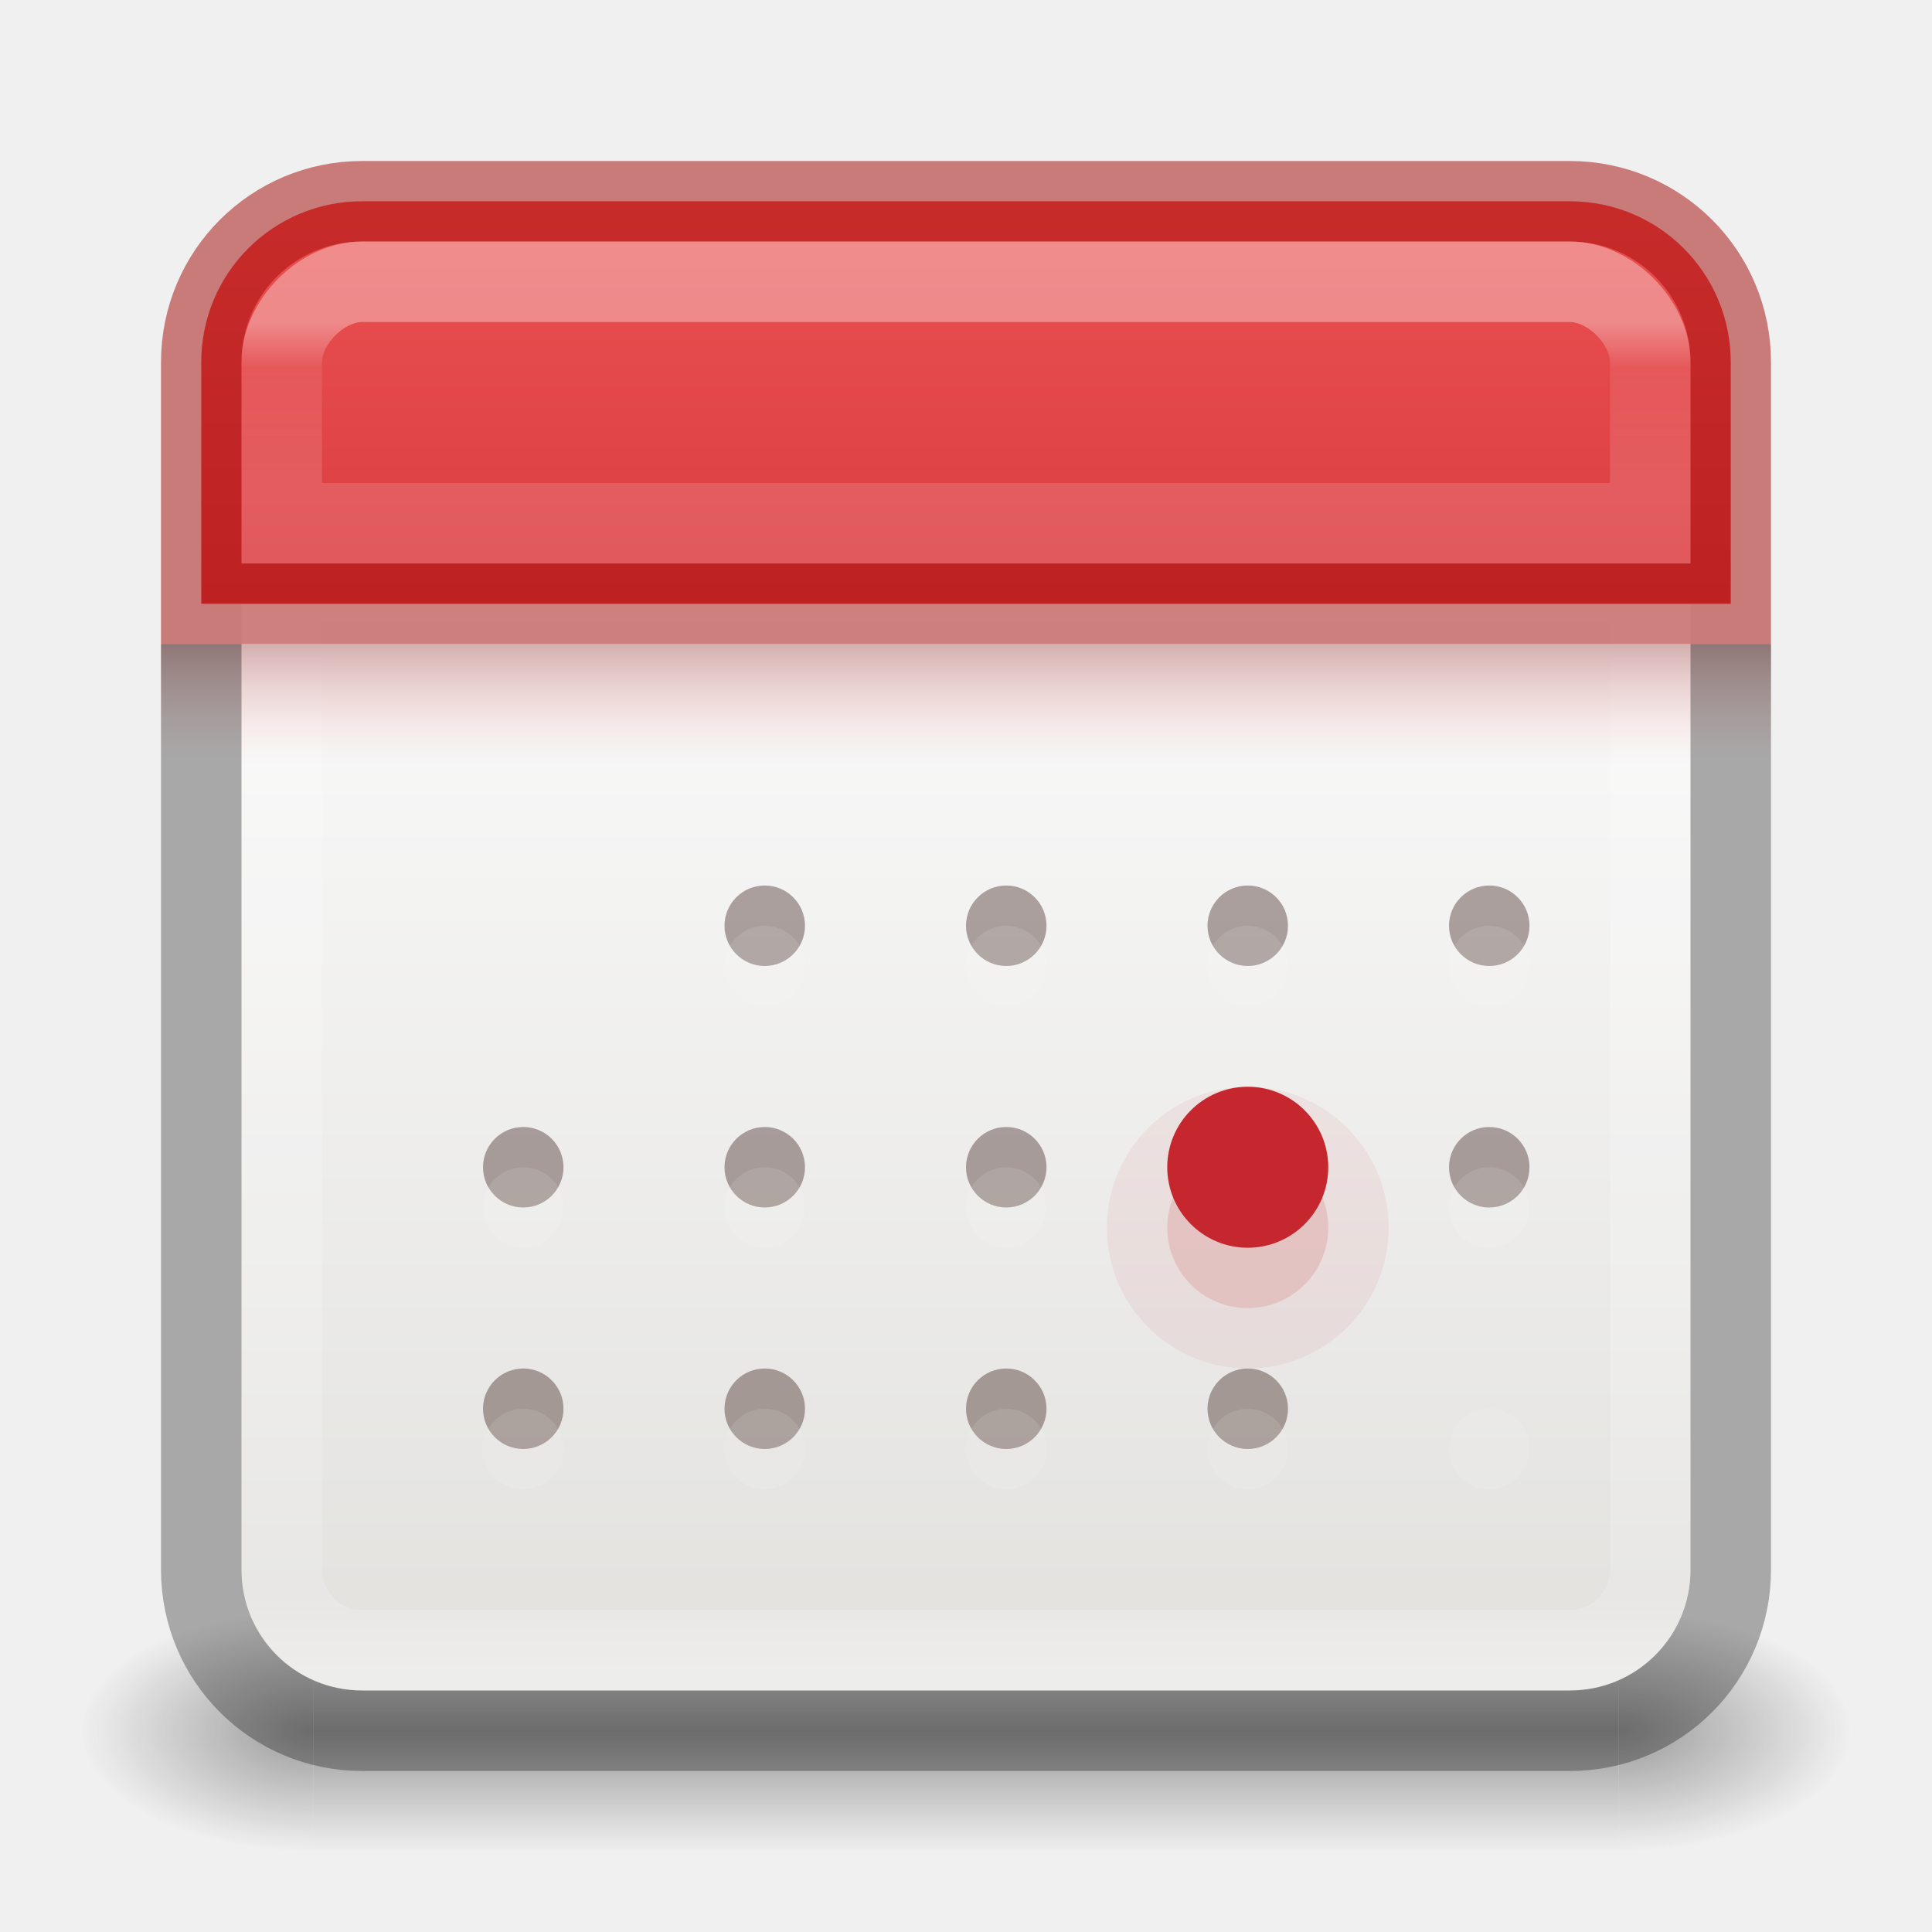
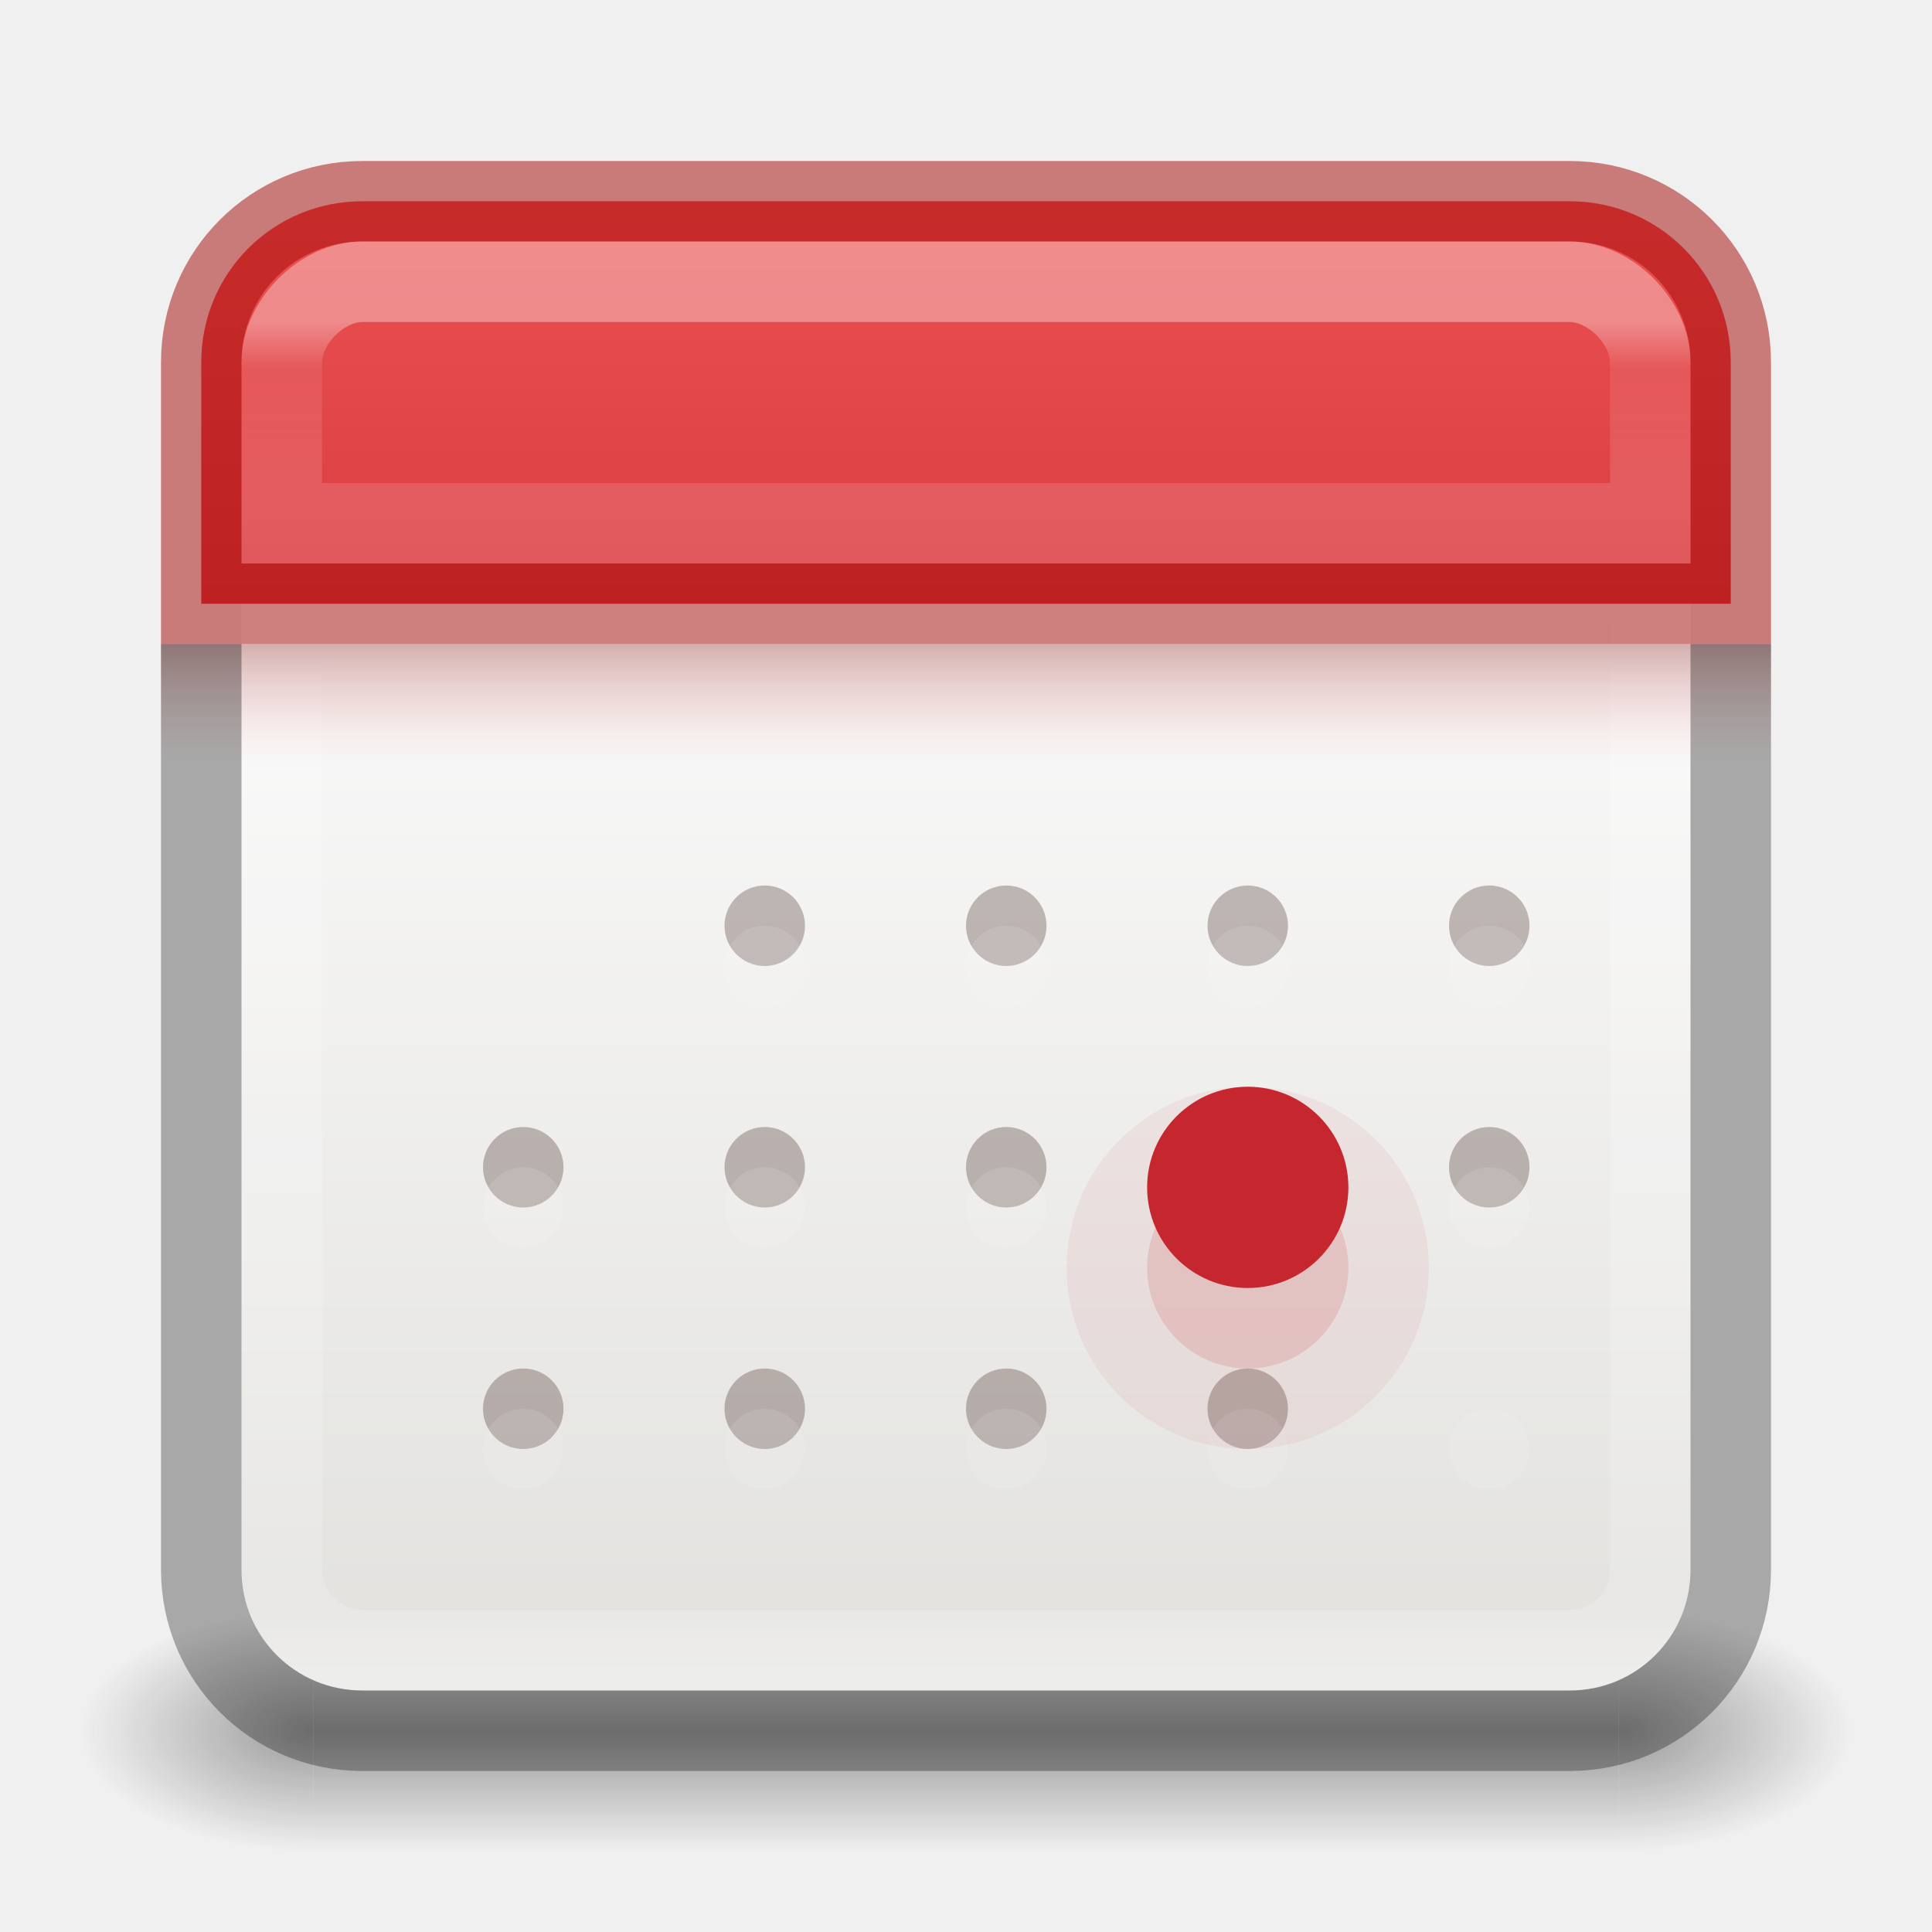
- <svg xmlns="http://www.w3.org/2000/svg" width="24" height="24" viewBox="0 0 24 24" fill="none" version="1.1" id="svg44">
-   <g id="24">
-     <g id="g2036-4">
-       <g id="g3712-8" opacity="0.4">
-         <path id="rect2801-6" d="M23 20H20.105V23H23V20Z" fill="url(#paint0_radial_686_2996)" />
-         <path id="rect3696-20" d="M1 23H3.895V20H1V23Z" fill="url(#paint1_radial_686_2996)" />
-         <path id="rect3700-5" d="M20.105 20H3.895V23H20.105V20Z" fill="url(#paint2_linear_686_2996)" />
-       </g>
+ <svg xmlns="http://www.w3.org/2000/svg" width="24" height="24" viewBox="0 0 24 24" fill="none" version="1.1" id="svg44" xml:space="preserve">
+   <g id="g2036-4">
+     <g id="g3712-8" opacity="0.4">
+       <path id="rect2801-6" d="m 23,20 h -2.895 v 3 H 23 Z" fill="url(#paint0_radial_686_2996)" style="fill:url(#paint0_radial_686_2996)" />
+       <path id="rect3696-20" d="M 1,23 H 3.895 V 20 H 1 Z" fill="url(#paint1_radial_686_2996)" style="fill:url(#paint1_radial_686_2996)" />
+       <path id="rect3700-5" d="M 20.105,20 H 3.895 v 3 H 20.105 Z" fill="url(#paint2_linear_686_2996)" style="fill:url(#paint2_linear_686_2996)" />
    </g>
-     <path id="rect5505-21-8" d="M4.5 3C3.669 3 3 3.669 3 4.5V19.5C3 20.331 3.669 21 4.5 21H19.5C20.331 21 21 20.331 21 19.5V4.5C21 3.669 20.331 3 19.5 3H4.5Z" fill="url(#paint3_linear_686_2996)" />
-     <path id="rect6741-9" d="M19.501 3.499H4.501C3.949 3.499 3.501 3.946 3.501 4.499V19.499C3.501 20.051 3.949 20.499 4.501 20.499H19.501C20.053 20.499 20.501 20.051 20.501 19.499V4.499C20.501 3.946 20.053 3.499 19.501 3.499Z" stroke="url(#paint4_linear_686_2996)" stroke-linecap="round" stroke-linejoin="round" />
-     <path id="rect3508" opacity="0.3" d="M22 8H2V9.5H22V8Z" fill="url(#paint5_linear_686_2996)" />
-     <path id="rect5505-21-3-8-5-2-6-1" d="M4.5 2.5C3.392 2.5 2.5 3.392 2.5 4.5V7.5H21.5V4.5C21.5 3.392 20.608 2.5 19.5 2.5H4.5Z" fill="url(#paint6_linear_686_2996)" stroke="#A10705" stroke-opacity="0.502" />
-     <path id="rect6741-9-6" opacity="0.35" d="M3.5 4.5V6.5H20.5V4.5C20.5 4 20 3.5 19.5 3.5H4.5C4 3.5 3.5 4 3.5 4.5Z" stroke="url(#paint7_linear_686_2996)" stroke-linecap="round" />
-     <path id="rect893" opacity="0.3" d="M2.5 8V19.5C2.5 20.608 3.392 21.5 4.5 21.5H19.5C20.608 21.5 21.5 20.608 21.5 19.5V8" stroke="black" />
-     <g id="Vector" opacity="0.4">
-       <path d="M18 11.5C18 11.224 18.224 11 18.5 11C18.776 11 19 11.224 19 11.5C19 11.776 18.776 12 18.5 12C18.224 12 18 11.776 18 11.5Z" fill="#3D211B" id="path1" />
-       <path d="M15 11.5C15 11.224 15.224 11 15.5 11C15.776 11 16 11.224 16 11.5C16 11.776 15.776 12 15.5 12C15.224 12 15 11.776 15 11.5Z" fill="#3D211B" id="path2" />
-       <path d="M12 11.5C12 11.224 12.224 11 12.5 11C12.776 11 13 11.224 13 11.5C13 11.776 12.776 12 12.5 12C12.224 12 12 11.776 12 11.5Z" fill="#3D211B" id="path3" />
-       <path d="M9 11.5C9 11.224 9.224 11 9.5 11C9.776 11 10 11.224 10 11.5C10 11.776 9.776 12 9.5 12C9.224 12 9 11.776 9 11.5Z" fill="#3D211B" id="path4" />
-       <path d="M18 14.5C18 14.224 18.224 14 18.5 14C18.776 14 19 14.224 19 14.5C19 14.776 18.776 15 18.5 15C18.224 15 18 14.776 18 14.5Z" fill="#3D211B" id="path5" />
-       <path d="M12 14.5C12 14.224 12.224 14 12.5 14C12.776 14 13 14.224 13 14.5C13 14.776 12.776 15 12.5 15C12.224 15 12 14.776 12 14.5Z" fill="#3D211B" id="path6" />
-       <path d="M9 14.5C9 14.224 9.224 14 9.5 14C9.776 14 10 14.224 10 14.5C10 14.776 9.776 15 9.5 15C9.224 15 9 14.776 9 14.5Z" fill="#3D211B" id="path7" />
-       <path d="M15 17.5C15 17.224 15.224 17 15.5 17C15.776 17 16 17.224 16 17.5C16 17.776 15.776 18 15.5 18C15.224 18 15 17.776 15 17.5Z" fill="#3D211B" id="path8" />
-       <path d="M12 17.5C12 17.224 12.224 17 12.5 17C12.776 17 13 17.224 13 17.5C13 17.776 12.776 18 12.5 18C12.224 18 12 17.776 12 17.5Z" fill="#3D211B" id="path9" />
-       <path d="M9 17.5C9 17.224 9.224 17 9.5 17C9.776 17 10 17.224 10 17.5C10 17.776 9.776 18 9.5 18C9.224 18 9 17.776 9 17.5Z" fill="#3D211B" id="path10" />
-       <path d="M6 14.5C6 14.224 6.224 14 6.5 14C6.776 14 7 14.224 7 14.5C7 14.776 6.776 15 6.5 15C6.224 15 6 14.776 6 14.5Z" fill="#3D211B" id="path11" />
-       <path d="M6 17.5C6 17.224 6.224 17 6.5 17C6.776 17 7 17.224 7 17.5C7 17.776 6.776 18 6.5 18C6.224 18 6 17.776 6 17.5Z" fill="#3D211B" id="path12" />
-     </g>
-     <g id="Vector_2" opacity="0.1">
-       <path d="M18 12C18 11.724 18.224 11.5 18.5 11.5C18.776 11.5 19 11.724 19 12C19 12.276 18.776 12.5 18.5 12.5C18.224 12.5 18 12.276 18 12Z" fill="white" id="path13" />
-       <path d="M15 12C15 11.724 15.224 11.5 15.5 11.5C15.776 11.5 16 11.724 16 12C16 12.276 15.776 12.5 15.5 12.5C15.224 12.5 15 12.276 15 12Z" fill="white" id="path14" />
-       <path d="M12 12C12 11.724 12.224 11.5 12.5 11.5C12.776 11.5 13 11.724 13 12C13 12.276 12.776 12.5 12.5 12.5C12.224 12.5 12 12.276 12 12Z" fill="white" id="path15" />
-       <path d="M9 12C9 11.724 9.224 11.5 9.5 11.5C9.776 11.5 10 11.724 10 12C10 12.276 9.776 12.5 9.5 12.5C9.224 12.5 9 12.276 9 12Z" fill="white" id="path16" />
-       <path d="M18 15C18 14.724 18.224 14.5 18.5 14.5C18.776 14.5 19 14.724 19 15C19 15.276 18.776 15.5 18.5 15.5C18.224 15.5 18 15.276 18 15Z" fill="white" id="path17" />
-       <path d="M12 15C12 14.724 12.224 14.5 12.5 14.5C12.776 14.5 13 14.724 13 15C13 15.276 12.776 15.5 12.5 15.5C12.224 15.5 12 15.276 12 15Z" fill="white" id="path18" />
-       <path d="M9 15C9 14.724 9.224 14.5 9.5 14.5C9.776 14.5 10 14.724 10 15C10 15.276 9.776 15.5 9.5 15.5C9.224 15.5 9 15.276 9 15Z" fill="white" id="path19" />
-       <path d="M18 18C18 17.724 18.224 17.5 18.5 17.5C18.776 17.5 19 17.724 19 18C19 18.276 18.776 18.5 18.5 18.5C18.224 18.5 18 18.276 18 18Z" fill="white" id="path20" />
-       <path d="M15 18C15 17.724 15.224 17.5 15.5 17.5C15.776 17.5 16 17.724 16 18C16 18.276 15.776 18.5 15.5 18.5C15.224 18.5 15 18.276 15 18Z" fill="white" id="path21" />
-       <path d="M12 18C12 17.724 12.224 17.5 12.5 17.5C12.776 17.5 13 17.724 13 18C13 18.276 12.776 18.5 12.5 18.5C12.224 18.5 12 18.276 12 18Z" fill="white" id="path22" />
-       <path d="M9 18C9 17.724 9.224 17.5 9.5 17.5C9.776 17.5 10 17.724 10 18C10 18.276 9.776 18.5 9.5 18.5C9.224 18.5 9 18.276 9 18Z" fill="white" id="path23" />
-       <path d="M6 15C6 14.724 6.224 14.5 6.5 14.5C6.776 14.5 7 14.724 7 15C7 15.276 6.776 15.5 6.5 15.5C6.224 15.5 6 15.276 6 15Z" fill="white" id="path24" />
-       <path d="M6 18C6 17.724 6.224 17.5 6.5 17.5C6.776 17.5 7 17.724 7 18C7 18.276 6.776 18.5 6.5 18.5C6.224 18.5 6 18.276 6 18Z" fill="white" id="path25" />
-     </g>
-     <path id="Ellipse 16" opacity="0.07" d="M17.25 15.25C17.25 16.216 16.466 17 15.5 17C14.534 17 13.75 16.216 13.75 15.25C13.75 14.284 14.534 13.5 15.5 13.5C16.466 13.5 17.25 14.284 17.25 15.25Z" fill="#C6262E" />
-     <path id="path1-8-3" opacity="0.15" d="M15.5 16.25C16.052 16.25 16.5 15.802 16.5 15.25C16.5 14.698 16.052 14.25 15.5 14.25C14.948 14.25 14.5 14.698 14.5 15.25C14.5 15.802 14.948 16.25 15.5 16.25Z" fill="#C6262E" />
-     <path id="path1-8" d="M15.5 15.5C16.052 15.5 16.5 15.052 16.5 14.5C16.5 13.948 16.052 13.5 15.5 13.5C14.948 13.5 14.5 13.948 14.5 14.5C14.5 15.052 14.948 15.5 15.5 15.5Z" fill="#C6262E" />
+   </g>
+   <path id="rect5505-21-8" d="M 4.5,3 C 3.669,3 3,3.669 3,4.5 v 15 C 3,20.331 3.669,21 4.5,21 h 15 C 20.331,21 21,20.331 21,19.5 V 4.5 C 21,3.669 20.331,3 19.5,3 Z" fill="url(#paint3_linear_686_2996)" style="fill:url(#paint3_linear_686_2996)" />
+   <path id="rect6741-9" d="M 19.501,3.499 H 4.501 c -0.552,0 -1,0.448 -1,1 V 19.499 c 0,0.552 0.448,1 1,1 H 19.501 c 0.552,0 1,-0.448 1,-1 V 4.499 c 0,-0.552 -0.448,-1 -1,-1 z" stroke="url(#paint4_linear_686_2996)" stroke-linecap="round" stroke-linejoin="round" style="stroke:url(#paint4_linear_686_2996)" />
+   <path id="rect3508" opacity="0.3" d="M 22,8 H 2 v 1.5 h 20 z" fill="url(#paint5_linear_686_2996)" style="fill:url(#paint5_linear_686_2996)" />
+   <path id="rect5505-21-3-8-5-2-6-1" d="m 4.5,2.5 c -1.108,0 -2,0.892 -2,2 v 3 h 19 v -3 c 0,-1.108 -0.892,-2 -2,-2 z" fill="url(#paint6_linear_686_2996)" stroke="#a10705" stroke-opacity="0.502" style="fill:url(#paint6_linear_686_2996)" />
+   <path id="rect6741-9-6" opacity="0.35" d="m 3.5,4.5 v 2 h 17 v -2 c 0,-0.5 -0.5,-1 -1,-1 h -15 c -0.5,0 -1,0.5 -1,1 z" stroke="url(#paint7_linear_686_2996)" stroke-linecap="round" style="stroke:url(#paint7_linear_686_2996)" />
+   <path id="rect893" opacity="0.3" d="m 2.5,8 v 11.5 c 0,1.108 0.892,2 2,2 h 15 c 1.108,0 2,-0.892 2,-2 V 8" stroke="#000000" />
+   <g id="Vector" opacity="0.4" style="opacity:0.3">
+     <path d="M 18,11.5 C 18,11.224 18.224,11 18.5,11 18.776,11 19,11.224 19,11.5 19,11.776 18.776,12 18.5,12 18.224,12 18,11.776 18,11.5 Z" fill="#3d211b" id="path1" />
+     <path d="M 15,11.5 C 15,11.224 15.224,11 15.5,11 15.776,11 16,11.224 16,11.5 16,11.776 15.776,12 15.5,12 15.224,12 15,11.776 15,11.5 Z" fill="#3d211b" id="path2" />
+     <path d="M 12,11.5 C 12,11.224 12.224,11 12.5,11 12.776,11 13,11.224 13,11.5 13,11.776 12.776,12 12.5,12 12.224,12 12,11.776 12,11.5 Z" fill="#3d211b" id="path3" />
+     <path d="M 9,11.5 C 9,11.224 9.224,11 9.5,11 9.776,11 10,11.224 10,11.5 10,11.776 9.776,12 9.5,12 9.224,12 9,11.776 9,11.5 Z" fill="#3d211b" id="path4" />
+     <path d="M 18,14.5 C 18,14.224 18.224,14 18.5,14 18.776,14 19,14.224 19,14.5 19,14.776 18.776,15 18.5,15 18.224,15 18,14.776 18,14.5 Z" fill="#3d211b" id="path5" />
+     <path d="M 12,14.5 C 12,14.224 12.224,14 12.5,14 12.776,14 13,14.224 13,14.5 13,14.776 12.776,15 12.5,15 12.224,15 12,14.776 12,14.5 Z" fill="#3d211b" id="path6" />
+     <path d="M 9,14.5 C 9,14.224 9.224,14 9.5,14 9.776,14 10,14.224 10,14.5 10,14.776 9.776,15 9.5,15 9.224,15 9,14.776 9,14.5 Z" fill="#3d211b" id="path7" />
+     <path d="M 15,17.5 C 15,17.224 15.224,17 15.5,17 15.776,17 16,17.224 16,17.5 16,17.776 15.776,18 15.5,18 15.224,18 15,17.776 15,17.5 Z" fill="#3d211b" id="path8" />
+     <path d="M 12,17.5 C 12,17.224 12.224,17 12.5,17 12.776,17 13,17.224 13,17.5 13,17.776 12.776,18 12.5,18 12.224,18 12,17.776 12,17.5 Z" fill="#3d211b" id="path9" />
+     <path d="M 9,17.5 C 9,17.224 9.224,17 9.5,17 9.776,17 10,17.224 10,17.5 10,17.776 9.776,18 9.5,18 9.224,18 9,17.776 9,17.5 Z" fill="#3d211b" id="path10" />
+     <path d="M 6,14.5 C 6,14.224 6.224,14 6.5,14 6.776,14 7,14.224 7,14.5 7,14.776 6.776,15 6.5,15 6.224,15 6,14.776 6,14.5 Z" fill="#3d211b" id="path11" />
+     <path d="M 6,17.5 C 6,17.224 6.224,17 6.5,17 6.776,17 7,17.224 7,17.5 7,17.776 6.776,18 6.5,18 6.224,18 6,17.776 6,17.5 Z" fill="#3d211b" id="path12" />
+   </g>
+   <g id="Vector_2" opacity="0.1">
+     <path d="m 18,12 c 0,-0.276 0.224,-0.5 0.5,-0.5 0.276,0 0.5,0.224 0.5,0.5 0,0.276 -0.224,0.5 -0.5,0.5 C 18.224,12.5 18,12.276 18,12 Z" fill="#ffffff" id="path13" />
+     <path d="m 15,12 c 0,-0.276 0.224,-0.5 0.5,-0.5 0.276,0 0.5,0.224 0.5,0.5 0,0.276 -0.224,0.5 -0.5,0.5 C 15.224,12.5 15,12.276 15,12 Z" fill="#ffffff" id="path14" />
+     <path d="m 12,12 c 0,-0.276 0.224,-0.5 0.5,-0.5 0.276,0 0.5,0.224 0.5,0.5 0,0.276 -0.224,0.5 -0.5,0.5 C 12.224,12.5 12,12.276 12,12 Z" fill="#ffffff" id="path15" />
+     <path d="m 9,12 c 0,-0.276 0.224,-0.5 0.5,-0.5 0.276,0 0.5,0.224 0.5,0.5 0,0.276 -0.224,0.5 -0.5,0.5 C 9.224,12.5 9,12.276 9,12 Z" fill="#ffffff" id="path16" />
+     <path d="m 18,15 c 0,-0.276 0.224,-0.5 0.5,-0.5 0.276,0 0.5,0.224 0.5,0.5 0,0.276 -0.224,0.5 -0.5,0.5 C 18.224,15.5 18,15.276 18,15 Z" fill="#ffffff" id="path17" />
+     <path d="m 12,15 c 0,-0.276 0.224,-0.5 0.5,-0.5 0.276,0 0.5,0.224 0.5,0.5 0,0.276 -0.224,0.5 -0.5,0.5 C 12.224,15.5 12,15.276 12,15 Z" fill="#ffffff" id="path18" />
+     <path d="m 9,15 c 0,-0.276 0.224,-0.5 0.5,-0.5 0.276,0 0.5,0.224 0.5,0.5 0,0.276 -0.224,0.5 -0.5,0.5 C 9.224,15.5 9,15.276 9,15 Z" fill="#ffffff" id="path19" />
+     <path d="m 18,18 c 0,-0.276 0.224,-0.5 0.5,-0.5 0.276,0 0.5,0.224 0.5,0.5 0,0.276 -0.224,0.5 -0.5,0.5 C 18.224,18.5 18,18.276 18,18 Z" fill="#ffffff" id="path20" />
+     <path d="m 15,18 c 0,-0.276 0.224,-0.5 0.5,-0.5 0.276,0 0.5,0.224 0.5,0.5 0,0.276 -0.224,0.5 -0.5,0.5 C 15.224,18.5 15,18.276 15,18 Z" fill="#ffffff" id="path21" />
+     <path d="m 12,18 c 0,-0.276 0.224,-0.5 0.5,-0.5 0.276,0 0.5,0.224 0.5,0.5 0,0.276 -0.224,0.5 -0.5,0.5 C 12.224,18.5 12,18.276 12,18 Z" fill="#ffffff" id="path22" />
+     <path d="m 9,18 c 0,-0.276 0.224,-0.5 0.5,-0.5 0.276,0 0.5,0.224 0.5,0.5 0,0.276 -0.224,0.5 -0.5,0.5 C 9.224,18.5 9,18.276 9,18 Z" fill="#ffffff" id="path23" />
+     <path d="M 6,15 C 6,14.724 6.224,14.5 6.5,14.5 6.776,14.5 7,14.724 7,15 7,15.276 6.776,15.5 6.5,15.5 6.224,15.5 6,15.276 6,15 Z" fill="#ffffff" id="path24" />
+     <path d="M 6,18 C 6,17.724 6.224,17.5 6.5,17.5 6.776,17.5 7,17.724 7,18 7,18.276 6.776,18.5 6.5,18.5 6.224,18.5 6,18.276 6,18 Z" fill="#ffffff" id="path25" />
  </g>
  <defs id="defs44">
-     <radialGradient id="paint0_radial_686_2996" cx="0" cy="0" r="1" gradientUnits="userSpaceOnUse" gradientTransform="translate(20.1012 21.5) scale(2.90022 1.5)">
+     <radialGradient id="paint0_radial_686_2996" cx="0" cy="0" r="1" gradientUnits="userSpaceOnUse" gradientTransform="matrix(2.90022,0,0,1.5,20.1012,21.5)">
      <stop stop-color="#181818" id="stop25" />
      <stop offset="1" stop-color="#181818" stop-opacity="0" id="stop26" />
    </radialGradient>
-     <radialGradient id="paint1_radial_686_2996" cx="0" cy="0" r="1" gradientUnits="userSpaceOnUse" gradientTransform="translate(3.89884 21.5) rotate(180) scale(2.90022 1.5)">
+     <radialGradient id="paint1_radial_686_2996" cx="0" cy="0" r="1" gradientUnits="userSpaceOnUse" gradientTransform="matrix(-2.90022,0,0,-1.5,3.89884,21.5)">
      <stop stop-color="#181818" id="stop27" />
      <stop offset="1" stop-color="#181818" stop-opacity="0" id="stop28" />
    </radialGradient>
    <linearGradient id="paint2_linear_686_2996" x1="12.613" y1="23.012" x2="12.613" y2="20" gradientUnits="userSpaceOnUse">
      <stop stop-color="#181818" stop-opacity="0" id="stop29" />
      <stop offset="0.5" stop-color="#181818" id="stop30" />
      <stop offset="1" stop-color="#181818" stop-opacity="0" id="stop31" />
    </linearGradient>
    <linearGradient id="paint3_linear_686_2996" x1="12.478" y1="7.455" x2="12.478" y2="20.776" gradientUnits="userSpaceOnUse">
      <stop stop-color="#FAFAFA" id="stop32" />
      <stop offset="1" stop-color="#E2E1DE" id="stop33" />
    </linearGradient>
    <linearGradient id="paint4_linear_686_2996" x1="12.001" y1="3.269" x2="12.001" y2="20.729" gradientUnits="userSpaceOnUse">
      <stop stop-color="white" id="stop34" />
      <stop offset="0.063" stop-color="white" stop-opacity="0.235" id="stop35" />
      <stop offset="0.951" stop-color="white" stop-opacity="0.157" id="stop36" />
      <stop offset="1" stop-color="white" stop-opacity="0.392" id="stop37" />
    </linearGradient>
    <linearGradient id="paint5_linear_686_2996" x1="11.977" y1="8" x2="11.977" y2="9.486" gradientUnits="userSpaceOnUse">
      <stop stop-color="#7A0000" id="stop38" />
      <stop offset="1" stop-color="#FF8C82" stop-opacity="0" id="stop39" />
    </linearGradient>
    <linearGradient id="paint6_linear_686_2996" x1="12" y1="2" x2="12" y2="13" gradientUnits="userSpaceOnUse">
      <stop stop-color="#ED5353" id="stop40" />
      <stop offset="1" stop-color="#C6262E" id="stop41" />
    </linearGradient>
    <linearGradient id="paint7_linear_686_2996" x1="12.001" y1="4" x2="12.001" y2="6" gradientUnits="userSpaceOnUse">
      <stop stop-color="white" id="stop42" />
      <stop offset="0.285" stop-color="white" stop-opacity="0.235" id="stop43" />
      <stop offset="1" stop-color="white" stop-opacity="0.392" id="stop44" />
    </linearGradient>
  </defs>
+   <circle style="opacity:0.07;fill:#c6262e;stroke:none;stroke-width:1;stroke-linecap:round;stroke-linejoin:round;stroke-dasharray:none;stroke-opacity:1" id="path1-8-7-5-2" cx="15.5" cy="15.75" r="2.25" />
+   <circle style="fill:#c6262e;stroke:none;stroke-width:1;stroke-linecap:round;stroke-linejoin:round;stroke-dasharray:none;stroke-opacity:1;opacity:0.15" id="path1-8-7-5" cx="15.5" cy="15.75" r="1.25" />
+   <circle style="fill:#c6262e;stroke:none;stroke-width:1;stroke-linecap:round;stroke-linejoin:round;stroke-dasharray:none;stroke-opacity:1" id="path1-8-7" cx="15.5" cy="14.75" r="1.25" />
+   <g id="g1" transform="translate(23.15625,-3.03125)" />
</svg>
